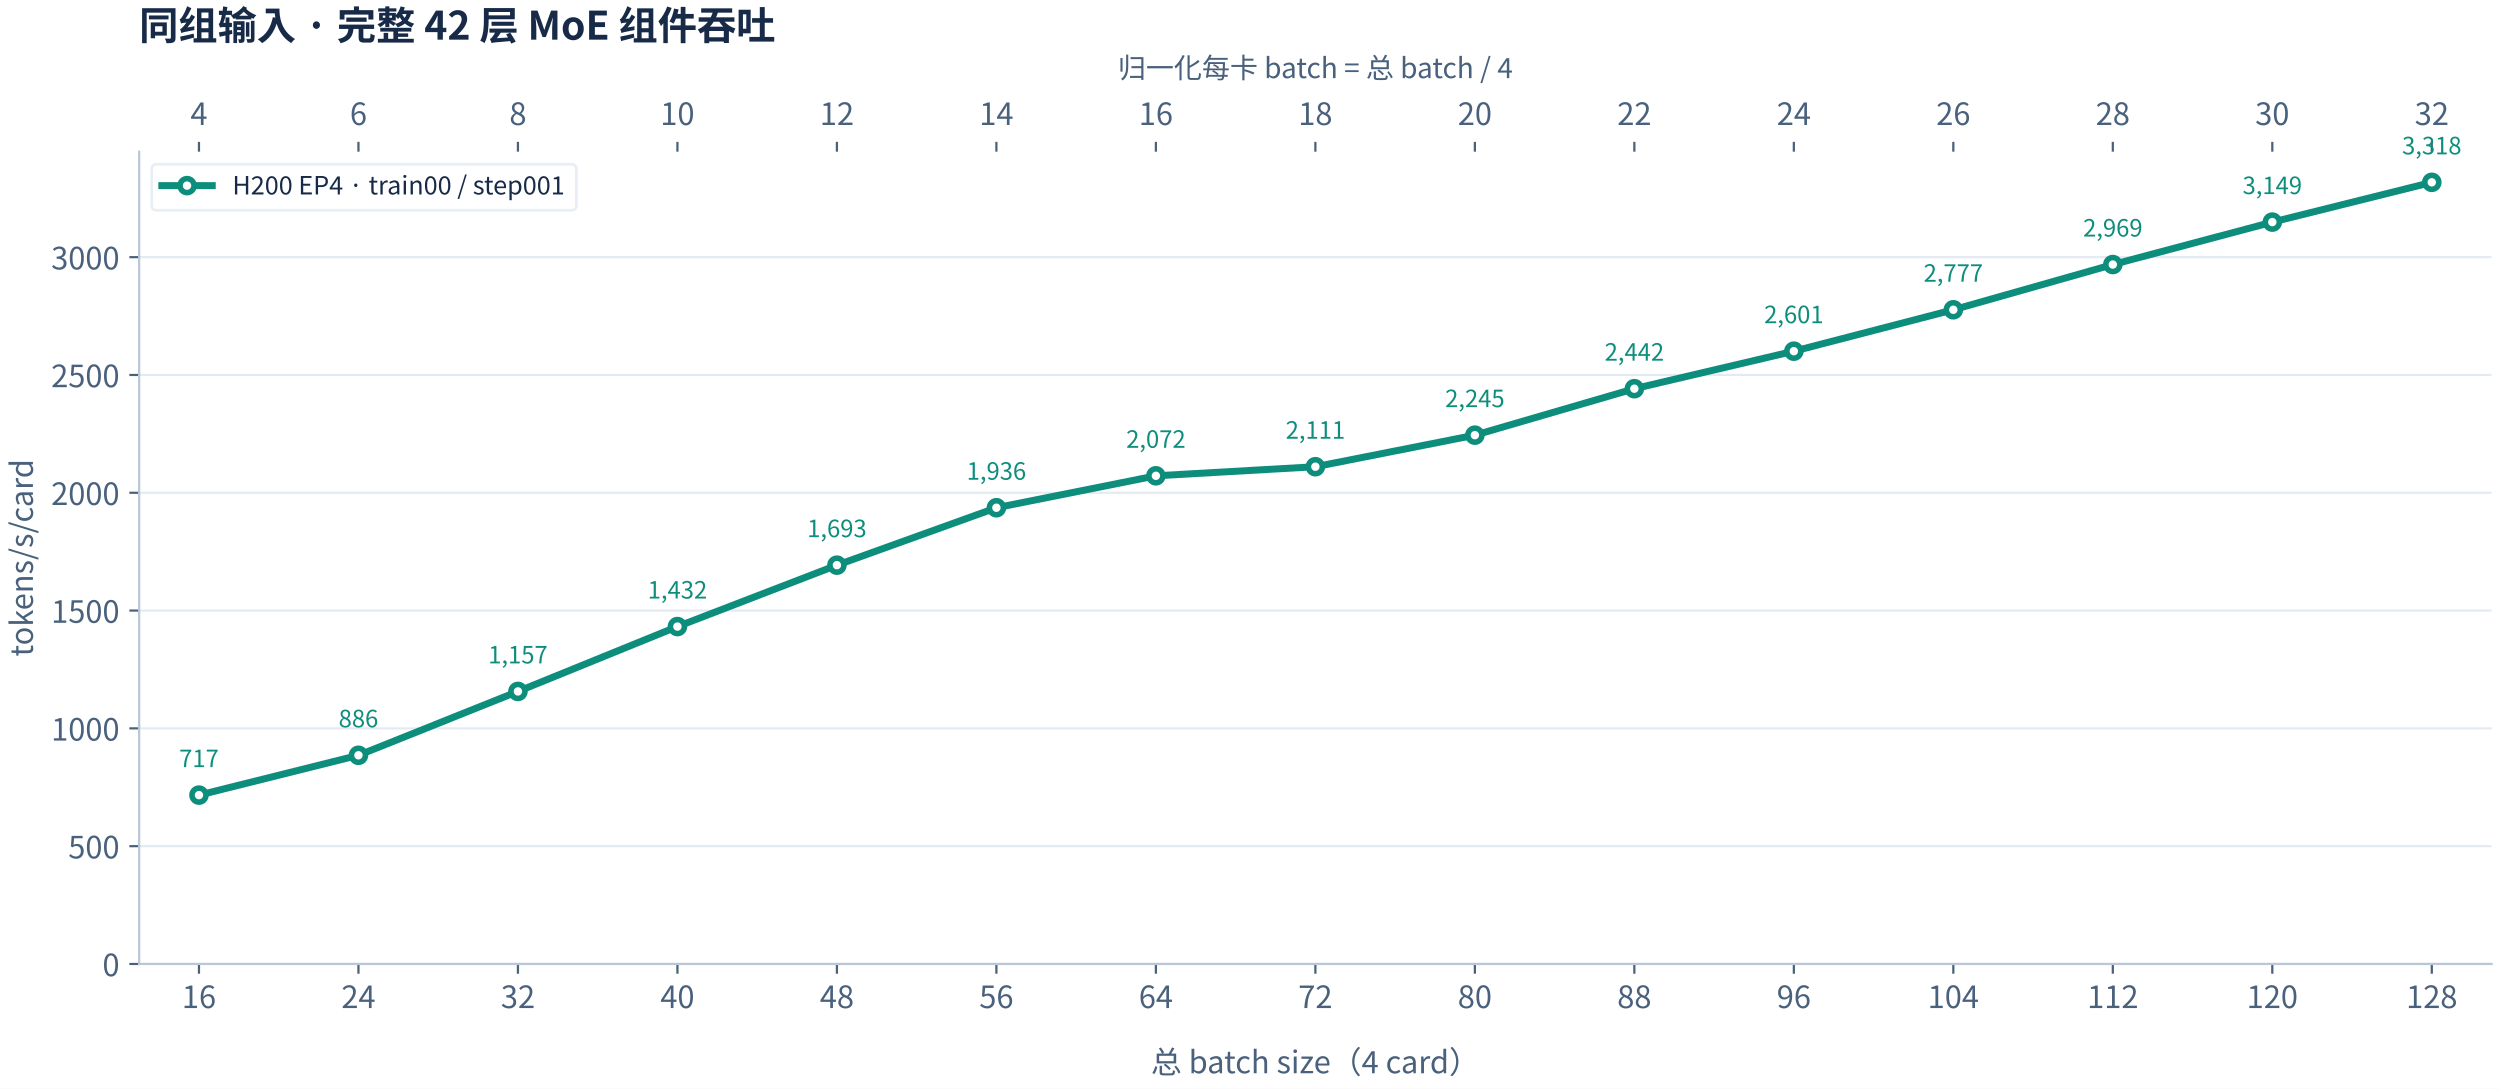
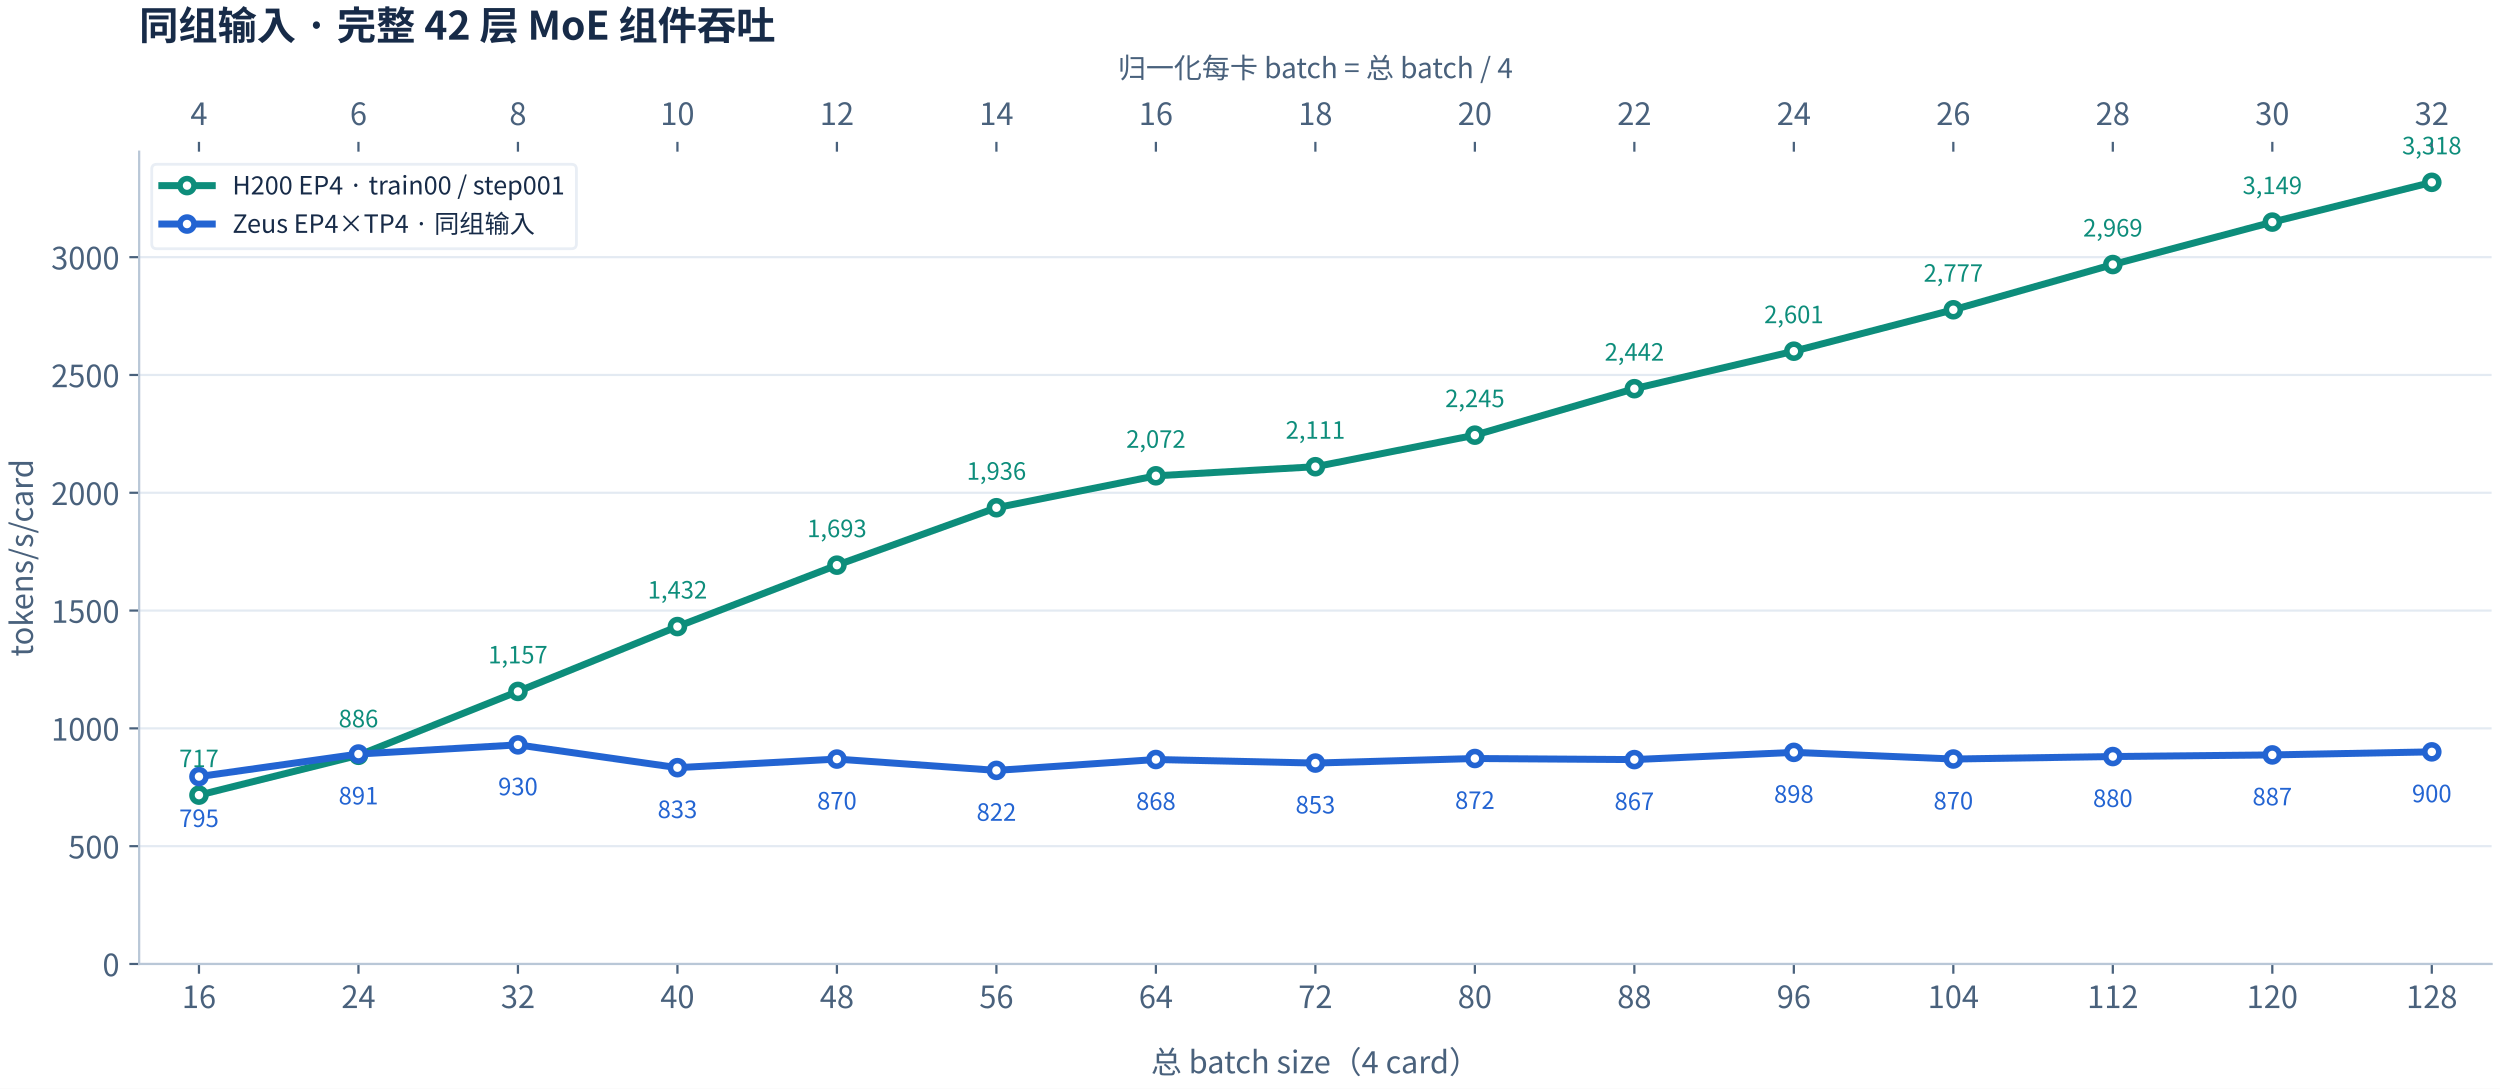
<svg xmlns="http://www.w3.org/2000/svg" xmlns:xlink="http://www.w3.org/1999/xlink" role="img" aria-label="同组输入 · 完整 42 层 MoE 组件吞吐" width="892.8pt" height="388.8pt" viewBox="0 0 892.8 388.8" version="1.1">
  <defs>
    <style type="text/css">*{stroke-linejoin: round; stroke-linecap: butt}</style>
  </defs>
  <g id="paired-throughput-figure_1">
    <g id="paired-throughput-patch_1">
-       <path d="M 0 388.8  L 892.8 388.8  L 892.8 0  L 0 0  z " style="fill: #ffffff" />
+       <path d="M 0 388.8 L 892.8 388.8 L 892.8 0 L 0 0 z " style="fill: #ffffff" />
    </g>
    <g id="paired-throughput-axes_1">
      <g id="paired-throughput-patch_2">
-         <path d="M 49.695 344.25  L 889.8 344.25  L 889.8 54.172  L 49.695 54.172  z " style="fill: #ffffff" />
+         <path d="M 49.695 344.25 L 889.8 344.25 L 889.8 54.172 L 49.695 54.172 z " style="fill: #ffffff" />
      </g>
      <g id="paired-throughput-axes_2">
        <g id="paired-throughput-patch_3">
-           <path d="M 49.695 54.172  L 889.8 54.172  L 889.8 54.172  L 49.695 54.172  z " style="fill: #ffffff" />
+           <path d="M 49.695 54.172 L 889.8 54.172 L 889.8 54.172 L 49.695 54.172 z " style="fill: #ffffff" />
        </g>
        <g id="paired-throughput-matplotlib.axis_1">
          <g id="paired-throughput-xtick_1">
            <g id="paired-throughput-line2d_1">
              <defs>
-                 <path id="paired-throughput-mecb2e9e9a6" d="M 0 0  L 0 -3.5  " style="stroke: #49617c; stroke-width: 0.8" />
+                 <path id="paired-throughput-mecb2e9e9a6" d="M 0 0 L 0 -3.5 " style="stroke: #49617c; stroke-width: 0.8" />
              </defs>
              <g>
                <use xlink:href="#paired-throughput-mecb2e9e9a6" x="71.054" y="54.172" style="fill: #49617c; stroke: #49617c; stroke-width: 0.8" />
              </g>
            </g>
            <g id="paired-throughput-text_1">
              <text style="font-size: 11px; font-family: 'Noto Sans CJK JP'; text-anchor: middle; fill: #49617c" x="71.054" y="44.652" transform="rotate(-0 71.05383 44.65212)">4</text>
            </g>
          </g>
          <g id="paired-throughput-xtick_2">
            <g id="paired-throughput-line2d_2">
              <g>
                <use xlink:href="#paired-throughput-mecb2e9e9a6" x="128.01" y="54.172" style="fill: #49617c; stroke: #49617c; stroke-width: 0.8" />
              </g>
            </g>
            <g id="paired-throughput-text_2">
              <text style="font-size: 11px; font-family: 'Noto Sans CJK JP'; text-anchor: middle; fill: #49617c" x="128.01" y="44.652" transform="rotate(-0 128.0101 44.65212)">6</text>
            </g>
          </g>
          <g id="paired-throughput-xtick_3">
            <g id="paired-throughput-line2d_3">
              <g>
                <use xlink:href="#paired-throughput-mecb2e9e9a6" x="184.966" y="54.172" style="fill: #49617c; stroke: #49617c; stroke-width: 0.8" />
              </g>
            </g>
            <g id="paired-throughput-text_3">
              <text style="font-size: 11px; font-family: 'Noto Sans CJK JP'; text-anchor: middle; fill: #49617c" x="184.966" y="44.652" transform="rotate(-0 184.9663 44.65212)">8</text>
            </g>
          </g>
          <g id="paired-throughput-xtick_4">
            <g id="paired-throughput-line2d_4">
              <g>
                <use xlink:href="#paired-throughput-mecb2e9e9a6" x="241.923" y="54.172" style="fill: #49617c; stroke: #49617c; stroke-width: 0.8" />
              </g>
            </g>
            <g id="paired-throughput-text_4">
              <text style="font-size: 11px; font-family: 'Noto Sans CJK JP'; text-anchor: middle; fill: #49617c" x="241.923" y="44.652" transform="rotate(-0 241.9225 44.65212)">10</text>
            </g>
          </g>
          <g id="paired-throughput-xtick_5">
            <g id="paired-throughput-line2d_5">
              <g>
                <use xlink:href="#paired-throughput-mecb2e9e9a6" x="298.879" y="54.172" style="fill: #49617c; stroke: #49617c; stroke-width: 0.8" />
              </g>
            </g>
            <g id="paired-throughput-text_5">
              <text style="font-size: 11px; font-family: 'Noto Sans CJK JP'; text-anchor: middle; fill: #49617c" x="298.879" y="44.652" transform="rotate(-0 298.8788 44.65212)">12</text>
            </g>
          </g>
          <g id="paired-throughput-xtick_6">
            <g id="paired-throughput-line2d_6">
              <g>
                <use xlink:href="#paired-throughput-mecb2e9e9a6" x="355.835" y="54.172" style="fill: #49617c; stroke: #49617c; stroke-width: 0.8" />
              </g>
            </g>
            <g id="paired-throughput-text_6">
              <text style="font-size: 11px; font-family: 'Noto Sans CJK JP'; text-anchor: middle; fill: #49617c" x="355.835" y="44.652" transform="rotate(-0 355.835 44.65212)">14</text>
            </g>
          </g>
          <g id="paired-throughput-xtick_7">
            <g id="paired-throughput-line2d_7">
              <g>
                <use xlink:href="#paired-throughput-mecb2e9e9a6" x="412.791" y="54.172" style="fill: #49617c; stroke: #49617c; stroke-width: 0.8" />
              </g>
            </g>
            <g id="paired-throughput-text_7">
              <text style="font-size: 11px; font-family: 'Noto Sans CJK JP'; text-anchor: middle; fill: #49617c" x="412.791" y="44.652" transform="rotate(-0 412.7913 44.65212)">16</text>
            </g>
          </g>
          <g id="paired-throughput-xtick_8">
            <g id="paired-throughput-line2d_8">
              <g>
                <use xlink:href="#paired-throughput-mecb2e9e9a6" x="469.748" y="54.172" style="fill: #49617c; stroke: #49617c; stroke-width: 0.8" />
              </g>
            </g>
            <g id="paired-throughput-text_8">
              <text style="font-size: 11px; font-family: 'Noto Sans CJK JP'; text-anchor: middle; fill: #49617c" x="469.748" y="44.652" transform="rotate(-0 469.7475 44.65212)">18</text>
            </g>
          </g>
          <g id="paired-throughput-xtick_9">
            <g id="paired-throughput-line2d_9">
              <g>
                <use xlink:href="#paired-throughput-mecb2e9e9a6" x="526.704" y="54.172" style="fill: #49617c; stroke: #49617c; stroke-width: 0.8" />
              </g>
            </g>
            <g id="paired-throughput-text_9">
              <text style="font-size: 11px; font-family: 'Noto Sans CJK JP'; text-anchor: middle; fill: #49617c" x="526.704" y="44.652" transform="rotate(-0 526.7037 44.65212)">20</text>
            </g>
          </g>
          <g id="paired-throughput-xtick_10">
            <g id="paired-throughput-line2d_10">
              <g>
                <use xlink:href="#paired-throughput-mecb2e9e9a6" x="583.66" y="54.172" style="fill: #49617c; stroke: #49617c; stroke-width: 0.8" />
              </g>
            </g>
            <g id="paired-throughput-text_10">
              <text style="font-size: 11px; font-family: 'Noto Sans CJK JP'; text-anchor: middle; fill: #49617c" x="583.66" y="44.652" transform="rotate(-0 583.66 44.65212)">22</text>
            </g>
          </g>
          <g id="paired-throughput-xtick_11">
            <g id="paired-throughput-line2d_11">
              <g>
                <use xlink:href="#paired-throughput-mecb2e9e9a6" x="640.616" y="54.172" style="fill: #49617c; stroke: #49617c; stroke-width: 0.8" />
              </g>
            </g>
            <g id="paired-throughput-text_11">
              <text style="font-size: 11px; font-family: 'Noto Sans CJK JP'; text-anchor: middle; fill: #49617c" x="640.616" y="44.652" transform="rotate(-0 640.6162 44.65212)">24</text>
            </g>
          </g>
          <g id="paired-throughput-xtick_12">
            <g id="paired-throughput-line2d_12">
              <g>
                <use xlink:href="#paired-throughput-mecb2e9e9a6" x="697.572" y="54.172" style="fill: #49617c; stroke: #49617c; stroke-width: 0.8" />
              </g>
            </g>
            <g id="paired-throughput-text_12">
              <text style="font-size: 11px; font-family: 'Noto Sans CJK JP'; text-anchor: middle; fill: #49617c" x="697.572" y="44.652" transform="rotate(-0 697.5725 44.65212)">26</text>
            </g>
          </g>
          <g id="paired-throughput-xtick_13">
            <g id="paired-throughput-line2d_13">
              <g>
                <use xlink:href="#paired-throughput-mecb2e9e9a6" x="754.529" y="54.172" style="fill: #49617c; stroke: #49617c; stroke-width: 0.8" />
              </g>
            </g>
            <g id="paired-throughput-text_13">
              <text style="font-size: 11px; font-family: 'Noto Sans CJK JP'; text-anchor: middle; fill: #49617c" x="754.529" y="44.652" transform="rotate(-0 754.5287 44.65212)">28</text>
            </g>
          </g>
          <g id="paired-throughput-xtick_14">
            <g id="paired-throughput-line2d_14">
              <g>
                <use xlink:href="#paired-throughput-mecb2e9e9a6" x="811.485" y="54.172" style="fill: #49617c; stroke: #49617c; stroke-width: 0.8" />
              </g>
            </g>
            <g id="paired-throughput-text_14">
              <text style="font-size: 11px; font-family: 'Noto Sans CJK JP'; text-anchor: middle; fill: #49617c" x="811.485" y="44.652" transform="rotate(-0 811.4849 44.65212)">30</text>
            </g>
          </g>
          <g id="paired-throughput-xtick_15">
            <g id="paired-throughput-line2d_15">
              <g>
                <use xlink:href="#paired-throughput-mecb2e9e9a6" x="868.441" y="54.172" style="fill: #49617c; stroke: #49617c; stroke-width: 0.8" />
              </g>
            </g>
            <g id="paired-throughput-text_15">
              <text style="font-size: 11px; font-family: 'Noto Sans CJK JP'; text-anchor: middle; fill: #49617c" x="868.441" y="44.652" transform="rotate(-0 868.4412 44.65212)">32</text>
            </g>
          </g>
          <g id="paired-throughput-text_16">
            <text style="font-size: 10px; font-family: 'Noto Sans CJK JP'; text-anchor: middle; fill: #49617c" x="469.748" y="27.897" transform="rotate(-0 469.7475 27.8968)">归一化每卡 batch = 总 batch / 4</text>
          </g>
        </g>
        <g id="paired-throughput-matplotlib.axis_2" />
      </g>
      <g id="paired-throughput-matplotlib.axis_3">
        <g id="paired-throughput-xtick_16">
          <g id="paired-throughput-line2d_16">
            <defs>
-               <path id="paired-throughput-mc6863bb9b3" d="M 0 0  L 0 3.5  " style="stroke: #49617c; stroke-width: 0.8" />
+               <path id="paired-throughput-mc6863bb9b3" d="M 0 0 L 0 3.5 " style="stroke: #49617c; stroke-width: 0.8" />
            </defs>
            <g>
              <use xlink:href="#paired-throughput-mc6863bb9b3" x="71.054" y="344.25" style="fill: #49617c; stroke: #49617c; stroke-width: 0.8" />
            </g>
          </g>
          <g id="paired-throughput-text_17">
            <text style="font-size: 11px; font-family: 'Noto Sans CJK JP'; text-anchor: middle; fill: #49617c" x="71.054" y="360.005" transform="rotate(-0 71.05383 360.0051)">16</text>
          </g>
        </g>
        <g id="paired-throughput-xtick_17">
          <g id="paired-throughput-line2d_17">
            <g>
              <use xlink:href="#paired-throughput-mc6863bb9b3" x="128.01" y="344.25" style="fill: #49617c; stroke: #49617c; stroke-width: 0.8" />
            </g>
          </g>
          <g id="paired-throughput-text_18">
            <text style="font-size: 11px; font-family: 'Noto Sans CJK JP'; text-anchor: middle; fill: #49617c" x="128.01" y="360.005" transform="rotate(-0 128.0101 360.0051)">24</text>
          </g>
        </g>
        <g id="paired-throughput-xtick_18">
          <g id="paired-throughput-line2d_18">
            <g>
              <use xlink:href="#paired-throughput-mc6863bb9b3" x="184.966" y="344.25" style="fill: #49617c; stroke: #49617c; stroke-width: 0.8" />
            </g>
          </g>
          <g id="paired-throughput-text_19">
            <text style="font-size: 11px; font-family: 'Noto Sans CJK JP'; text-anchor: middle; fill: #49617c" x="184.966" y="360.005" transform="rotate(-0 184.9663 360.0051)">32</text>
          </g>
        </g>
        <g id="paired-throughput-xtick_19">
          <g id="paired-throughput-line2d_19">
            <g>
              <use xlink:href="#paired-throughput-mc6863bb9b3" x="241.923" y="344.25" style="fill: #49617c; stroke: #49617c; stroke-width: 0.8" />
            </g>
          </g>
          <g id="paired-throughput-text_20">
            <text style="font-size: 11px; font-family: 'Noto Sans CJK JP'; text-anchor: middle; fill: #49617c" x="241.923" y="360.005" transform="rotate(-0 241.9225 360.0051)">40</text>
          </g>
        </g>
        <g id="paired-throughput-xtick_20">
          <g id="paired-throughput-line2d_20">
            <g>
              <use xlink:href="#paired-throughput-mc6863bb9b3" x="298.879" y="344.25" style="fill: #49617c; stroke: #49617c; stroke-width: 0.8" />
            </g>
          </g>
          <g id="paired-throughput-text_21">
            <text style="font-size: 11px; font-family: 'Noto Sans CJK JP'; text-anchor: middle; fill: #49617c" x="298.879" y="360.005" transform="rotate(-0 298.8788 360.0051)">48</text>
          </g>
        </g>
        <g id="paired-throughput-xtick_21">
          <g id="paired-throughput-line2d_21">
            <g>
              <use xlink:href="#paired-throughput-mc6863bb9b3" x="355.835" y="344.25" style="fill: #49617c; stroke: #49617c; stroke-width: 0.8" />
            </g>
          </g>
          <g id="paired-throughput-text_22">
            <text style="font-size: 11px; font-family: 'Noto Sans CJK JP'; text-anchor: middle; fill: #49617c" x="355.835" y="360.005" transform="rotate(-0 355.835 360.0051)">56</text>
          </g>
        </g>
        <g id="paired-throughput-xtick_22">
          <g id="paired-throughput-line2d_22">
            <g>
              <use xlink:href="#paired-throughput-mc6863bb9b3" x="412.791" y="344.25" style="fill: #49617c; stroke: #49617c; stroke-width: 0.8" />
            </g>
          </g>
          <g id="paired-throughput-text_23">
            <text style="font-size: 11px; font-family: 'Noto Sans CJK JP'; text-anchor: middle; fill: #49617c" x="412.791" y="360.005" transform="rotate(-0 412.7913 360.0051)">64</text>
          </g>
        </g>
        <g id="paired-throughput-xtick_23">
          <g id="paired-throughput-line2d_23">
            <g>
              <use xlink:href="#paired-throughput-mc6863bb9b3" x="469.748" y="344.25" style="fill: #49617c; stroke: #49617c; stroke-width: 0.8" />
            </g>
          </g>
          <g id="paired-throughput-text_24">
            <text style="font-size: 11px; font-family: 'Noto Sans CJK JP'; text-anchor: middle; fill: #49617c" x="469.748" y="360.005" transform="rotate(-0 469.7475 360.0051)">72</text>
          </g>
        </g>
        <g id="paired-throughput-xtick_24">
          <g id="paired-throughput-line2d_24">
            <g>
              <use xlink:href="#paired-throughput-mc6863bb9b3" x="526.704" y="344.25" style="fill: #49617c; stroke: #49617c; stroke-width: 0.8" />
            </g>
          </g>
          <g id="paired-throughput-text_25">
            <text style="font-size: 11px; font-family: 'Noto Sans CJK JP'; text-anchor: middle; fill: #49617c" x="526.704" y="360.005" transform="rotate(-0 526.7037 360.0051)">80</text>
          </g>
        </g>
        <g id="paired-throughput-xtick_25">
          <g id="paired-throughput-line2d_25">
            <g>
              <use xlink:href="#paired-throughput-mc6863bb9b3" x="583.66" y="344.25" style="fill: #49617c; stroke: #49617c; stroke-width: 0.8" />
            </g>
          </g>
          <g id="paired-throughput-text_26">
            <text style="font-size: 11px; font-family: 'Noto Sans CJK JP'; text-anchor: middle; fill: #49617c" x="583.66" y="360.005" transform="rotate(-0 583.66 360.0051)">88</text>
          </g>
        </g>
        <g id="paired-throughput-xtick_26">
          <g id="paired-throughput-line2d_26">
            <g>
              <use xlink:href="#paired-throughput-mc6863bb9b3" x="640.616" y="344.25" style="fill: #49617c; stroke: #49617c; stroke-width: 0.8" />
            </g>
          </g>
          <g id="paired-throughput-text_27">
            <text style="font-size: 11px; font-family: 'Noto Sans CJK JP'; text-anchor: middle; fill: #49617c" x="640.616" y="360.005" transform="rotate(-0 640.6162 360.0051)">96</text>
          </g>
        </g>
        <g id="paired-throughput-xtick_27">
          <g id="paired-throughput-line2d_27">
            <g>
              <use xlink:href="#paired-throughput-mc6863bb9b3" x="697.572" y="344.25" style="fill: #49617c; stroke: #49617c; stroke-width: 0.8" />
            </g>
          </g>
          <g id="paired-throughput-text_28">
            <text style="font-size: 11px; font-family: 'Noto Sans CJK JP'; text-anchor: middle; fill: #49617c" x="697.572" y="360.005" transform="rotate(-0 697.5725 360.0051)">104</text>
          </g>
        </g>
        <g id="paired-throughput-xtick_28">
          <g id="paired-throughput-line2d_28">
            <g>
              <use xlink:href="#paired-throughput-mc6863bb9b3" x="754.529" y="344.25" style="fill: #49617c; stroke: #49617c; stroke-width: 0.8" />
            </g>
          </g>
          <g id="paired-throughput-text_29">
            <text style="font-size: 11px; font-family: 'Noto Sans CJK JP'; text-anchor: middle; fill: #49617c" x="754.529" y="360.005" transform="rotate(-0 754.5287 360.0051)">112</text>
          </g>
        </g>
        <g id="paired-throughput-xtick_29">
          <g id="paired-throughput-line2d_29">
            <g>
              <use xlink:href="#paired-throughput-mc6863bb9b3" x="811.485" y="344.25" style="fill: #49617c; stroke: #49617c; stroke-width: 0.8" />
            </g>
          </g>
          <g id="paired-throughput-text_30">
            <text style="font-size: 11px; font-family: 'Noto Sans CJK JP'; text-anchor: middle; fill: #49617c" x="811.485" y="360.005" transform="rotate(-0 811.4849 360.0051)">120</text>
          </g>
        </g>
        <g id="paired-throughput-xtick_30">
          <g id="paired-throughput-line2d_30">
            <g>
              <use xlink:href="#paired-throughput-mc6863bb9b3" x="868.441" y="344.25" style="fill: #49617c; stroke: #49617c; stroke-width: 0.8" />
            </g>
          </g>
          <g id="paired-throughput-text_31">
            <text style="font-size: 11px; font-family: 'Noto Sans CJK JP'; text-anchor: middle; fill: #49617c" x="868.441" y="360.005" transform="rotate(-0 868.4412 360.0051)">128</text>
          </g>
        </g>
        <g id="paired-throughput-text_32">
          <text style="font-size: 11px; font-family: 'Noto Sans CJK JP'; text-anchor: middle; fill: #49617c" x="469.748" y="383.28" transform="rotate(-0 469.7475 383.2801)">总 batch size（4 card）</text>
        </g>
      </g>
      <g id="paired-throughput-matplotlib.axis_4">
        <g id="paired-throughput-ytick_1">
          <g id="paired-throughput-line2d_31">
-             <path d="M 49.695 344.25  L 889.8 344.25  " clip-path="url(#paired-throughput-pe8c5ae8e79)" style="fill: none; stroke: #e3eaf2; stroke-width: 0.8; stroke-linecap: square" />
+             <path d="M 49.695 344.25 L 889.8 344.25 " clip-path="url(#paired-throughput-pe8c5ae8e79)" style="fill: none; stroke: #e3eaf2; stroke-width: 0.8; stroke-linecap: square" />
          </g>
          <g id="paired-throughput-line2d_32">
            <defs>
-               <path id="paired-throughput-mb630600054" d="M 0 0  L -3.5 0  " style="stroke: #49617c; stroke-width: 0.8" />
+               <path id="paired-throughput-mb630600054" d="M 0 0 L -3.5 0 " style="stroke: #49617c; stroke-width: 0.8" />
            </defs>
            <g>
              <use xlink:href="#paired-throughput-mb630600054" x="49.695" y="344.25" style="fill: #49617c; stroke: #49617c; stroke-width: 0.8" />
            </g>
          </g>
          <g id="paired-throughput-text_33">
            <text style="font-size: 11px; font-family: 'Noto Sans CJK JP'; text-anchor: end; fill: #49617c" x="42.695" y="348.627" transform="rotate(-0 42.69524 348.6274)">0</text>
          </g>
        </g>
        <g id="paired-throughput-ytick_2">
          <g id="paired-throughput-line2d_33">
-             <path d="M 49.695 302.181  L 889.8 302.181  " clip-path="url(#paired-throughput-pe8c5ae8e79)" style="fill: none; stroke: #e3eaf2; stroke-width: 0.8; stroke-linecap: square" />
+             <path d="M 49.695 302.181 L 889.8 302.181 " clip-path="url(#paired-throughput-pe8c5ae8e79)" style="fill: none; stroke: #e3eaf2; stroke-width: 0.8; stroke-linecap: square" />
          </g>
          <g id="paired-throughput-line2d_34">
            <g>
              <use xlink:href="#paired-throughput-mb630600054" x="49.695" y="302.181" style="fill: #49617c; stroke: #49617c; stroke-width: 0.8" />
            </g>
          </g>
          <g id="paired-throughput-text_34">
            <text style="font-size: 11px; font-family: 'Noto Sans CJK JP'; text-anchor: end; fill: #49617c" x="42.695" y="306.559" transform="rotate(-0 42.69524 306.5587)">500</text>
          </g>
        </g>
        <g id="paired-throughput-ytick_3">
          <g id="paired-throughput-line2d_35">
-             <path d="M 49.695 260.112  L 889.8 260.112  " clip-path="url(#paired-throughput-pe8c5ae8e79)" style="fill: none; stroke: #e3eaf2; stroke-width: 0.8; stroke-linecap: square" />
+             <path d="M 49.695 260.112 L 889.8 260.112 " clip-path="url(#paired-throughput-pe8c5ae8e79)" style="fill: none; stroke: #e3eaf2; stroke-width: 0.8; stroke-linecap: square" />
          </g>
          <g id="paired-throughput-line2d_36">
            <g>
              <use xlink:href="#paired-throughput-mb630600054" x="49.695" y="260.112" style="fill: #49617c; stroke: #49617c; stroke-width: 0.8" />
            </g>
          </g>
          <g id="paired-throughput-text_35">
            <text style="font-size: 11px; font-family: 'Noto Sans CJK JP'; text-anchor: end; fill: #49617c" x="42.695" y="264.49" transform="rotate(-0 42.69524 264.49)">1000</text>
          </g>
        </g>
        <g id="paired-throughput-ytick_4">
          <g id="paired-throughput-line2d_37">
-             <path d="M 49.695 218.044  L 889.8 218.044  " clip-path="url(#paired-throughput-pe8c5ae8e79)" style="fill: none; stroke: #e3eaf2; stroke-width: 0.8; stroke-linecap: square" />
+             <path d="M 49.695 218.044 L 889.8 218.044 " clip-path="url(#paired-throughput-pe8c5ae8e79)" style="fill: none; stroke: #e3eaf2; stroke-width: 0.8; stroke-linecap: square" />
          </g>
          <g id="paired-throughput-line2d_38">
            <g>
              <use xlink:href="#paired-throughput-mb630600054" x="49.695" y="218.044" style="fill: #49617c; stroke: #49617c; stroke-width: 0.8" />
            </g>
          </g>
          <g id="paired-throughput-text_36">
            <text style="font-size: 11px; font-family: 'Noto Sans CJK JP'; text-anchor: end; fill: #49617c" x="42.695" y="222.421" transform="rotate(-0 42.69524 222.4212)">1500</text>
          </g>
        </g>
        <g id="paired-throughput-ytick_5">
          <g id="paired-throughput-line2d_39">
-             <path d="M 49.695 175.975  L 889.8 175.975  " clip-path="url(#paired-throughput-pe8c5ae8e79)" style="fill: none; stroke: #e3eaf2; stroke-width: 0.8; stroke-linecap: square" />
+             <path d="M 49.695 175.975 L 889.8 175.975 " clip-path="url(#paired-throughput-pe8c5ae8e79)" style="fill: none; stroke: #e3eaf2; stroke-width: 0.8; stroke-linecap: square" />
          </g>
          <g id="paired-throughput-line2d_40">
            <g>
              <use xlink:href="#paired-throughput-mb630600054" x="49.695" y="175.975" style="fill: #49617c; stroke: #49617c; stroke-width: 0.8" />
            </g>
          </g>
          <g id="paired-throughput-text_37">
            <text style="font-size: 11px; font-family: 'Noto Sans CJK JP'; text-anchor: end; fill: #49617c" x="42.695" y="180.353" transform="rotate(-0 42.69524 180.3525)">2000</text>
          </g>
        </g>
        <g id="paired-throughput-ytick_6">
          <g id="paired-throughput-line2d_41">
-             <path d="M 49.695 133.906  L 889.8 133.906  " clip-path="url(#paired-throughput-pe8c5ae8e79)" style="fill: none; stroke: #e3eaf2; stroke-width: 0.8; stroke-linecap: square" />
+             <path d="M 49.695 133.906 L 889.8 133.906 " clip-path="url(#paired-throughput-pe8c5ae8e79)" style="fill: none; stroke: #e3eaf2; stroke-width: 0.8; stroke-linecap: square" />
          </g>
          <g id="paired-throughput-line2d_42">
            <g>
              <use xlink:href="#paired-throughput-mb630600054" x="49.695" y="133.906" style="fill: #49617c; stroke: #49617c; stroke-width: 0.8" />
            </g>
          </g>
          <g id="paired-throughput-text_38">
            <text style="font-size: 11px; font-family: 'Noto Sans CJK JP'; text-anchor: end; fill: #49617c" x="42.695" y="138.284" transform="rotate(-0 42.69524 138.2838)">2500</text>
          </g>
        </g>
        <g id="paired-throughput-ytick_7">
          <g id="paired-throughput-line2d_43">
-             <path d="M 49.695 91.837  L 889.8 91.837  " clip-path="url(#paired-throughput-pe8c5ae8e79)" style="fill: none; stroke: #e3eaf2; stroke-width: 0.8; stroke-linecap: square" />
+             <path d="M 49.695 91.837 L 889.8 91.837 " clip-path="url(#paired-throughput-pe8c5ae8e79)" style="fill: none; stroke: #e3eaf2; stroke-width: 0.8; stroke-linecap: square" />
          </g>
          <g id="paired-throughput-line2d_44">
            <g>
              <use xlink:href="#paired-throughput-mb630600054" x="49.695" y="91.837" style="fill: #49617c; stroke: #49617c; stroke-width: 0.8" />
            </g>
          </g>
          <g id="paired-throughput-text_39">
            <text style="font-size: 11px; font-family: 'Noto Sans CJK JP'; text-anchor: end; fill: #49617c" x="42.695" y="96.215" transform="rotate(-0 42.69524 96.21504)">3000</text>
          </g>
        </g>
        <g id="paired-throughput-text_40">
          <text style="font-size: 11px; font-family: 'Noto Sans CJK JP'; text-anchor: middle; fill: #49617c" x="11.756" y="199.211" transform="rotate(-90 11.75555 199.2108)">tokens/s/card</text>
        </g>
      </g>
      <g id="paired-throughput-line2d_45">
-         <path d="M 71.054 283.953  L 128.01 269.73  L 184.966 246.921  L 241.923 223.759  L 298.879 201.831  L 355.835 181.323  L 412.791 169.916  L 469.748 166.672  L 526.704 155.403  L 583.66 138.81  L 640.616 125.417  L 697.572 110.623  L 754.529 94.473  L 811.485 79.319  L 868.441 65.114  " clip-path="url(#paired-throughput-pe8c5ae8e79)" style="fill: none; stroke: #0d8d7b; stroke-width: 2.5; stroke-linecap: square" />
+         <path d="M 71.054 283.953 L 128.01 269.73 L 184.966 246.921 L 241.923 223.759 L 298.879 201.831 L 355.835 181.323 L 412.791 169.916 L 469.748 166.672 L 526.704 155.403 L 583.66 138.81 L 640.616 125.417 L 697.572 110.623 L 754.529 94.473 L 811.485 79.319 L 868.441 65.114 " clip-path="url(#paired-throughput-pe8c5ae8e79)" style="fill: none; stroke: #0d8d7b; stroke-width: 2.5; stroke-linecap: square" />
        <defs>
-           <path id="paired-throughput-m98abdd7638" d="M 0 2.5  C 0.663 2.5 1.299 2.237 1.768 1.768  C 2.237 1.299 2.5 0.663 2.5 0  C 2.5 -0.663 2.237 -1.299 1.768 -1.768  C 1.299 -2.237 0.663 -2.5 0 -2.5  C -0.663 -2.5 -1.299 -2.237 -1.768 -1.768  C -2.237 -1.299 -2.5 -0.663 -2.5 0  C -2.5 0.663 -2.237 1.299 -1.768 1.768  C -1.299 2.237 -0.663 2.5 0 2.5  z " style="stroke: #0d8d7b; stroke-width: 2" />
+           <path id="paired-throughput-m98abdd7638" d="M 0 2.5 C 0.663 2.5 1.299 2.237 1.768 1.768 C 2.237 1.299 2.5 0.663 2.5 0 C 2.5 -0.663 2.237 -1.299 1.768 -1.768 C 1.299 -2.237 0.663 -2.5 0 -2.5 C -0.663 -2.5 -1.299 -2.237 -1.768 -1.768 C -2.237 -1.299 -2.5 -0.663 -2.5 0 C -2.5 0.663 -2.237 1.299 -1.768 1.768 C -1.299 2.237 -0.663 2.5 0 2.5 z " style="stroke: #0d8d7b; stroke-width: 2" />
        </defs>
        <g clip-path="url(#paired-throughput-pe8c5ae8e79)">
          <use xlink:href="#paired-throughput-m98abdd7638" x="71.054" y="283.953" style="fill: #ffffff; stroke: #0d8d7b; stroke-width: 2" />
          <use xlink:href="#paired-throughput-m98abdd7638" x="128.01" y="269.73" style="fill: #ffffff; stroke: #0d8d7b; stroke-width: 2" />
          <use xlink:href="#paired-throughput-m98abdd7638" x="184.966" y="246.921" style="fill: #ffffff; stroke: #0d8d7b; stroke-width: 2" />
          <use xlink:href="#paired-throughput-m98abdd7638" x="241.923" y="223.759" style="fill: #ffffff; stroke: #0d8d7b; stroke-width: 2" />
          <use xlink:href="#paired-throughput-m98abdd7638" x="298.879" y="201.831" style="fill: #ffffff; stroke: #0d8d7b; stroke-width: 2" />
          <use xlink:href="#paired-throughput-m98abdd7638" x="355.835" y="181.323" style="fill: #ffffff; stroke: #0d8d7b; stroke-width: 2" />
          <use xlink:href="#paired-throughput-m98abdd7638" x="412.791" y="169.916" style="fill: #ffffff; stroke: #0d8d7b; stroke-width: 2" />
          <use xlink:href="#paired-throughput-m98abdd7638" x="469.748" y="166.672" style="fill: #ffffff; stroke: #0d8d7b; stroke-width: 2" />
          <use xlink:href="#paired-throughput-m98abdd7638" x="526.704" y="155.403" style="fill: #ffffff; stroke: #0d8d7b; stroke-width: 2" />
          <use xlink:href="#paired-throughput-m98abdd7638" x="583.66" y="138.81" style="fill: #ffffff; stroke: #0d8d7b; stroke-width: 2" />
          <use xlink:href="#paired-throughput-m98abdd7638" x="640.616" y="125.417" style="fill: #ffffff; stroke: #0d8d7b; stroke-width: 2" />
          <use xlink:href="#paired-throughput-m98abdd7638" x="697.572" y="110.623" style="fill: #ffffff; stroke: #0d8d7b; stroke-width: 2" />
          <use xlink:href="#paired-throughput-m98abdd7638" x="754.529" y="94.473" style="fill: #ffffff; stroke: #0d8d7b; stroke-width: 2" />
          <use xlink:href="#paired-throughput-m98abdd7638" x="811.485" y="79.319" style="fill: #ffffff; stroke: #0d8d7b; stroke-width: 2" />
          <use xlink:href="#paired-throughput-m98abdd7638" x="868.441" y="65.114" style="fill: #ffffff; stroke: #0d8d7b; stroke-width: 2" />
        </g>
      </g>
+       <g id="paired-throughput-line2d_46">
+         <path d="M 71.054 277.331 L 128.01 269.279 L 184.966 266.006 L 241.923 274.151 L 298.879 271.082 L 355.835 275.125 L 412.791 271.234 L 469.748 272.506 L 526.704 270.877 L 583.66 271.266 L 640.616 268.686 L 697.572 271.063 L 754.529 270.18 L 811.485 269.597 L 868.441 268.504 " clip-path="url(#paired-throughput-pe8c5ae8e79)" style="fill: none; stroke: #2364d2; stroke-width: 2.5; stroke-linecap: square" />
+         <defs>
+           <path id="paired-throughput-m94619aaaa5" d="M 0 2.5 C 0.663 2.5 1.299 2.237 1.768 1.768 C 2.237 1.299 2.5 0.663 2.5 0 C 2.5 -0.663 2.237 -1.299 1.768 -1.768 C 1.299 -2.237 0.663 -2.5 0 -2.5 C -0.663 -2.5 -1.299 -2.237 -1.768 -1.768 C -2.237 -1.299 -2.5 -0.663 -2.5 0 C -2.5 0.663 -2.237 1.299 -1.768 1.768 C -1.299 2.237 -0.663 2.5 0 2.5 z " style="stroke: #2364d2; stroke-width: 2" />
+         </defs>
+         <g clip-path="url(#paired-throughput-pe8c5ae8e79)">
+           <use xlink:href="#paired-throughput-m94619aaaa5" x="71.054" y="277.331" style="fill: #ffffff; stroke: #2364d2; stroke-width: 2" />
+           <use xlink:href="#paired-throughput-m94619aaaa5" x="128.01" y="269.279" style="fill: #ffffff; stroke: #2364d2; stroke-width: 2" />
+           <use xlink:href="#paired-throughput-m94619aaaa5" x="184.966" y="266.006" style="fill: #ffffff; stroke: #2364d2; stroke-width: 2" />
+           <use xlink:href="#paired-throughput-m94619aaaa5" x="241.923" y="274.151" style="fill: #ffffff; stroke: #2364d2; stroke-width: 2" />
+           <use xlink:href="#paired-throughput-m94619aaaa5" x="298.879" y="271.082" style="fill: #ffffff; stroke: #2364d2; stroke-width: 2" />
+           <use xlink:href="#paired-throughput-m94619aaaa5" x="355.835" y="275.125" style="fill: #ffffff; stroke: #2364d2; stroke-width: 2" />
+           <use xlink:href="#paired-throughput-m94619aaaa5" x="412.791" y="271.234" style="fill: #ffffff; stroke: #2364d2; stroke-width: 2" />
+           <use xlink:href="#paired-throughput-m94619aaaa5" x="469.748" y="272.506" style="fill: #ffffff; stroke: #2364d2; stroke-width: 2" />
+           <use xlink:href="#paired-throughput-m94619aaaa5" x="526.704" y="270.877" style="fill: #ffffff; stroke: #2364d2; stroke-width: 2" />
+           <use xlink:href="#paired-throughput-m94619aaaa5" x="583.66" y="271.266" style="fill: #ffffff; stroke: #2364d2; stroke-width: 2" />
+           <use xlink:href="#paired-throughput-m94619aaaa5" x="640.616" y="268.686" style="fill: #ffffff; stroke: #2364d2; stroke-width: 2" />
+           <use xlink:href="#paired-throughput-m94619aaaa5" x="697.572" y="271.063" style="fill: #ffffff; stroke: #2364d2; stroke-width: 2" />
+           <use xlink:href="#paired-throughput-m94619aaaa5" x="754.529" y="270.18" style="fill: #ffffff; stroke: #2364d2; stroke-width: 2" />
+           <use xlink:href="#paired-throughput-m94619aaaa5" x="811.485" y="269.597" style="fill: #ffffff; stroke: #2364d2; stroke-width: 2" />
+           <use xlink:href="#paired-throughput-m94619aaaa5" x="868.441" y="268.504" style="fill: #ffffff; stroke: #2364d2; stroke-width: 2" />
+         </g>
+       </g>
      <g id="paired-throughput-patch_4">
-         <path d="M 49.695 344.25  L 49.695 54.172  " style="fill: none; stroke: #b9c7d7; stroke-width: 0.8; stroke-linejoin: miter; stroke-linecap: square" />
+         <path d="M 49.695 344.25 L 49.695 54.172 " style="fill: none; stroke: #b9c7d7; stroke-width: 0.8; stroke-linejoin: miter; stroke-linecap: square" />
      </g>
      <g id="paired-throughput-patch_5">
-         <path d="M 49.695 344.25  L 889.8 344.25  " style="fill: none; stroke: #b9c7d7; stroke-width: 0.8; stroke-linejoin: miter; stroke-linecap: square" />
+         <path d="M 49.695 344.25 L 889.8 344.25 " style="fill: none; stroke: #b9c7d7; stroke-width: 0.8; stroke-linejoin: miter; stroke-linecap: square" />
      </g>
      <g id="paired-throughput-text_41">
        <text style="font-size: 8.5px; font-family: 'Noto Sans CJK JP'; text-anchor: middle; fill: #0d8d7b" x="71.054" y="273.953" transform="rotate(-0 71.05383 273.9525)">717</text>
      </g>
      <g id="paired-throughput-text_42">
        <text style="font-size: 8.5px; font-family: 'Noto Sans CJK JP'; text-anchor: middle; fill: #0d8d7b" x="128.01" y="259.73" transform="rotate(-0 128.0101 259.7297)">886</text>
      </g>
      <g id="paired-throughput-text_43">
        <text style="font-size: 8.5px; font-family: 'Noto Sans CJK JP'; text-anchor: middle; fill: #0d8d7b" x="184.966" y="236.921" transform="rotate(-0 184.9663 236.921)">1,157</text>
      </g>
      <g id="paired-throughput-text_44">
        <text style="font-size: 8.5px; font-family: 'Noto Sans CJK JP'; text-anchor: middle; fill: #0d8d7b" x="241.923" y="213.759" transform="rotate(-0 241.9225 213.7594)">1,432</text>
      </g>
      <g id="paired-throughput-text_45">
        <text style="font-size: 8.5px; font-family: 'Noto Sans CJK JP'; text-anchor: middle; fill: #0d8d7b" x="298.879" y="191.831" transform="rotate(-0 298.8788 191.8314)">1,693</text>
      </g>
      <g id="paired-throughput-text_46">
        <text style="font-size: 8.5px; font-family: 'Noto Sans CJK JP'; text-anchor: middle; fill: #0d8d7b" x="355.835" y="171.323" transform="rotate(-0 355.835 171.3228)">1,936</text>
      </g>
      <g id="paired-throughput-text_47">
        <text style="font-size: 8.5px; font-family: 'Noto Sans CJK JP'; text-anchor: middle; fill: #0d8d7b" x="412.791" y="159.916" transform="rotate(-0 412.7913 159.9157)">2,072</text>
      </g>
      <g id="paired-throughput-text_48">
        <text style="font-size: 8.5px; font-family: 'Noto Sans CJK JP'; text-anchor: middle; fill: #0d8d7b" x="469.748" y="156.672" transform="rotate(-0 469.7475 156.6724)">2,111</text>
      </g>
      <g id="paired-throughput-text_49">
        <text style="font-size: 8.5px; font-family: 'Noto Sans CJK JP'; text-anchor: middle; fill: #0d8d7b" x="526.704" y="145.403" transform="rotate(-0 526.7037 145.4032)">2,245</text>
      </g>
      <g id="paired-throughput-text_50">
        <text style="font-size: 8.5px; font-family: 'Noto Sans CJK JP'; text-anchor: middle; fill: #0d8d7b" x="583.66" y="128.81" transform="rotate(-0 583.66 128.8103)">2,442</text>
      </g>
      <g id="paired-throughput-text_51">
        <text style="font-size: 8.5px; font-family: 'Noto Sans CJK JP'; text-anchor: middle; fill: #0d8d7b" x="640.616" y="115.417" transform="rotate(-0 640.6162 115.4174)">2,601</text>
      </g>
      <g id="paired-throughput-text_52">
        <text style="font-size: 8.5px; font-family: 'Noto Sans CJK JP'; text-anchor: middle; fill: #0d8d7b" x="697.572" y="100.623" transform="rotate(-0 697.5725 100.623)">2,777</text>
      </g>
      <g id="paired-throughput-text_53">
        <text style="font-size: 8.5px; font-family: 'Noto Sans CJK JP'; text-anchor: middle; fill: #0d8d7b" x="754.529" y="84.473" transform="rotate(-0 754.5287 84.47303)">2,969</text>
      </g>
      <g id="paired-throughput-text_54">
        <text style="font-size: 8.5px; font-family: 'Noto Sans CJK JP'; text-anchor: middle; fill: #0d8d7b" x="811.485" y="69.319" transform="rotate(-0 811.4849 69.31939)">3,149</text>
      </g>
      <g id="paired-throughput-text_55">
        <text style="font-size: 8.5px; font-family: 'Noto Sans CJK JP'; text-anchor: middle; fill: #0d8d7b" x="868.441" y="55.114" transform="rotate(-0 868.4412 55.11374)">3,318</text>
      </g>
      <g id="paired-throughput-text_56">
+         <text style="font-size: 8.5px; font-family: 'Noto Sans CJK JP'; text-anchor: middle; fill: #2364d2" x="71.054" y="295.331" transform="rotate(-0 71.05383 295.3311)">795</text>
+       </g>
+       <g id="paired-throughput-text_57">
+         <text style="font-size: 8.5px; font-family: 'Noto Sans CJK JP'; text-anchor: middle; fill: #2364d2" x="128.01" y="287.279" transform="rotate(-0 128.0101 287.2792)">891</text>
+       </g>
+       <g id="paired-throughput-text_58">
+         <text style="font-size: 8.5px; font-family: 'Noto Sans CJK JP'; text-anchor: middle; fill: #2364d2" x="184.966" y="284.006" transform="rotate(-0 184.9663 284.0055)">930</text>
+       </g>
+       <g id="paired-throughput-text_59">
+         <text style="font-size: 8.5px; font-family: 'Noto Sans CJK JP'; text-anchor: middle; fill: #2364d2" x="241.923" y="292.151" transform="rotate(-0 241.9225 292.1511)">833</text>
+       </g>
+       <g id="paired-throughput-text_60">
+         <text style="font-size: 8.5px; font-family: 'Noto Sans CJK JP'; text-anchor: middle; fill: #2364d2" x="298.879" y="289.082" transform="rotate(-0 298.8788 289.0821)">870</text>
+       </g>
+       <g id="paired-throughput-text_61">
+         <text style="font-size: 8.5px; font-family: 'Noto Sans CJK JP'; text-anchor: middle; fill: #2364d2" x="355.835" y="293.125" transform="rotate(-0 355.835 293.1249)">822</text>
+       </g>
+       <g id="paired-throughput-text_62">
+         <text style="font-size: 8.5px; font-family: 'Noto Sans CJK JP'; text-anchor: middle; fill: #2364d2" x="412.791" y="289.234" transform="rotate(-0 412.7913 289.2344)">868</text>
+       </g>
+       <g id="paired-throughput-text_63">
+         <text style="font-size: 8.5px; font-family: 'Noto Sans CJK JP'; text-anchor: middle; fill: #2364d2" x="469.748" y="290.506" transform="rotate(-0 469.7475 290.5059)">853</text>
+       </g>
+       <g id="paired-throughput-text_64">
+         <text style="font-size: 8.5px; font-family: 'Noto Sans CJK JP'; text-anchor: middle; fill: #2364d2" x="526.704" y="288.877" transform="rotate(-0 526.7037 288.8767)">872</text>
+       </g>
+       <g id="paired-throughput-text_65">
+         <text style="font-size: 8.5px; font-family: 'Noto Sans CJK JP'; text-anchor: middle; fill: #2364d2" x="583.66" y="289.266" transform="rotate(-0 583.66 289.2664)">867</text>
+       </g>
+       <g id="paired-throughput-text_66">
+         <text style="font-size: 8.5px; font-family: 'Noto Sans CJK JP'; text-anchor: middle; fill: #2364d2" x="640.616" y="286.686" transform="rotate(-0 640.6162 286.6863)">898</text>
+       </g>
+       <g id="paired-throughput-text_67">
+         <text style="font-size: 8.5px; font-family: 'Noto Sans CJK JP'; text-anchor: middle; fill: #2364d2" x="697.572" y="289.063" transform="rotate(-0 697.5725 289.0632)">870</text>
+       </g>
+       <g id="paired-throughput-text_68">
+         <text style="font-size: 8.5px; font-family: 'Noto Sans CJK JP'; text-anchor: middle; fill: #2364d2" x="754.529" y="288.18" transform="rotate(-0 754.5287 288.18)">880</text>
+       </g>
+       <g id="paired-throughput-text_69">
+         <text style="font-size: 8.5px; font-family: 'Noto Sans CJK JP'; text-anchor: middle; fill: #2364d2" x="811.485" y="287.597" transform="rotate(-0 811.4849 287.5972)">887</text>
+       </g>
+       <g id="paired-throughput-text_70">
+         <text style="font-size: 8.5px; font-family: 'Noto Sans CJK JP'; text-anchor: middle; fill: #2364d2" x="868.441" y="286.504" transform="rotate(-0 868.4412 286.5035)">900</text>
+       </g>
+       <g id="paired-throughput-text_71">
        <text style="font-weight: 700; font-size: 14px; font-family: 'Noto Sans CJK JP'; text-anchor: start; fill: #172b48" x="49.695" y="14.172" transform="rotate(-0 49.69524 14.1718)">同组输入 · 完整 42 层 MoE 组件吞吐</text>
      </g>
      <g id="paired-throughput-legend_1">
        <g id="paired-throughput-patch_6">
-           <path d="M 55.995 75.097  L 204.048 75.097  Q 205.848 75.097 205.848 73.297  L 205.848 60.472  Q 205.848 58.672 204.048 58.672  L 55.995 58.672  Q 54.195 58.672 54.195 60.472  L 54.195 73.297  Q 54.195 75.097 55.995 75.097  z " style="fill: #ffffff; opacity: 0.8; stroke: #e3eaf2; stroke-linejoin: miter" />
-         </g>
-         <g id="paired-throughput-line2d_46">
-           <path d="M 57.795 66.285  L 66.795 66.285  L 75.795 66.285  " style="fill: none; stroke: #0d8d7b; stroke-width: 2.5; stroke-linecap: square" />
+           <path d="M 55.995 88.822 L 204.048 88.822 Q 205.848 88.822 205.848 87.022 L 205.848 60.472 Q 205.848 58.672 204.048 58.672 L 55.995 58.672 Q 54.195 58.672 54.195 60.472 L 54.195 87.022 Q 54.195 88.822 55.995 88.822 z " style="fill: #ffffff; opacity: 0.8; stroke: #e3eaf2; stroke-linejoin: miter" />
+         </g>
+         <g id="paired-throughput-line2d_47">
+           <path d="M 57.795 66.285 L 66.795 66.285 L 75.795 66.285 " style="fill: none; stroke: #0d8d7b; stroke-width: 2.5; stroke-linecap: square" />
          <g>
            <use xlink:href="#paired-throughput-m98abdd7638" x="66.795" y="66.285" style="fill: #ffffff; stroke: #0d8d7b; stroke-width: 2" />
          </g>
        </g>
-         <g id="paired-throughput-text_57">
+         <g id="paired-throughput-text_72">
          <text style="font-size: 9px; font-family: 'Noto Sans CJK JP'; text-anchor: start; fill: #172b48" x="82.995" y="69.435" transform="rotate(-0 82.99524 69.43524)">H200 EP4 · train00 / step001</text>
+         </g>
+         <g id="paired-throughput-line2d_48">
+           <path d="M 57.795 80.01 L 66.795 80.01 L 75.795 80.01 " style="fill: none; stroke: #2364d2; stroke-width: 2.5; stroke-linecap: square" />
+           <g>
+             <use xlink:href="#paired-throughput-m94619aaaa5" x="66.795" y="80.01" style="fill: #ffffff; stroke: #2364d2; stroke-width: 2" />
+           </g>
+         </g>
+         <g id="paired-throughput-text_73">
+           <text style="font-size: 9px; font-family: 'Noto Sans CJK JP'; text-anchor: start; fill: #172b48" x="82.995" y="83.16" transform="rotate(-0 82.99524 83.16024)">Zeus EP4×TP4 · 同组输入</text>
        </g>
      </g>
    </g>
  </g>
  <defs>
    <clipPath id="paired-throughput-pe8c5ae8e79">
      <rect x="49.695" y="54.172" width="840.105" height="290.078" />
    </clipPath>
  </defs>
</svg>
